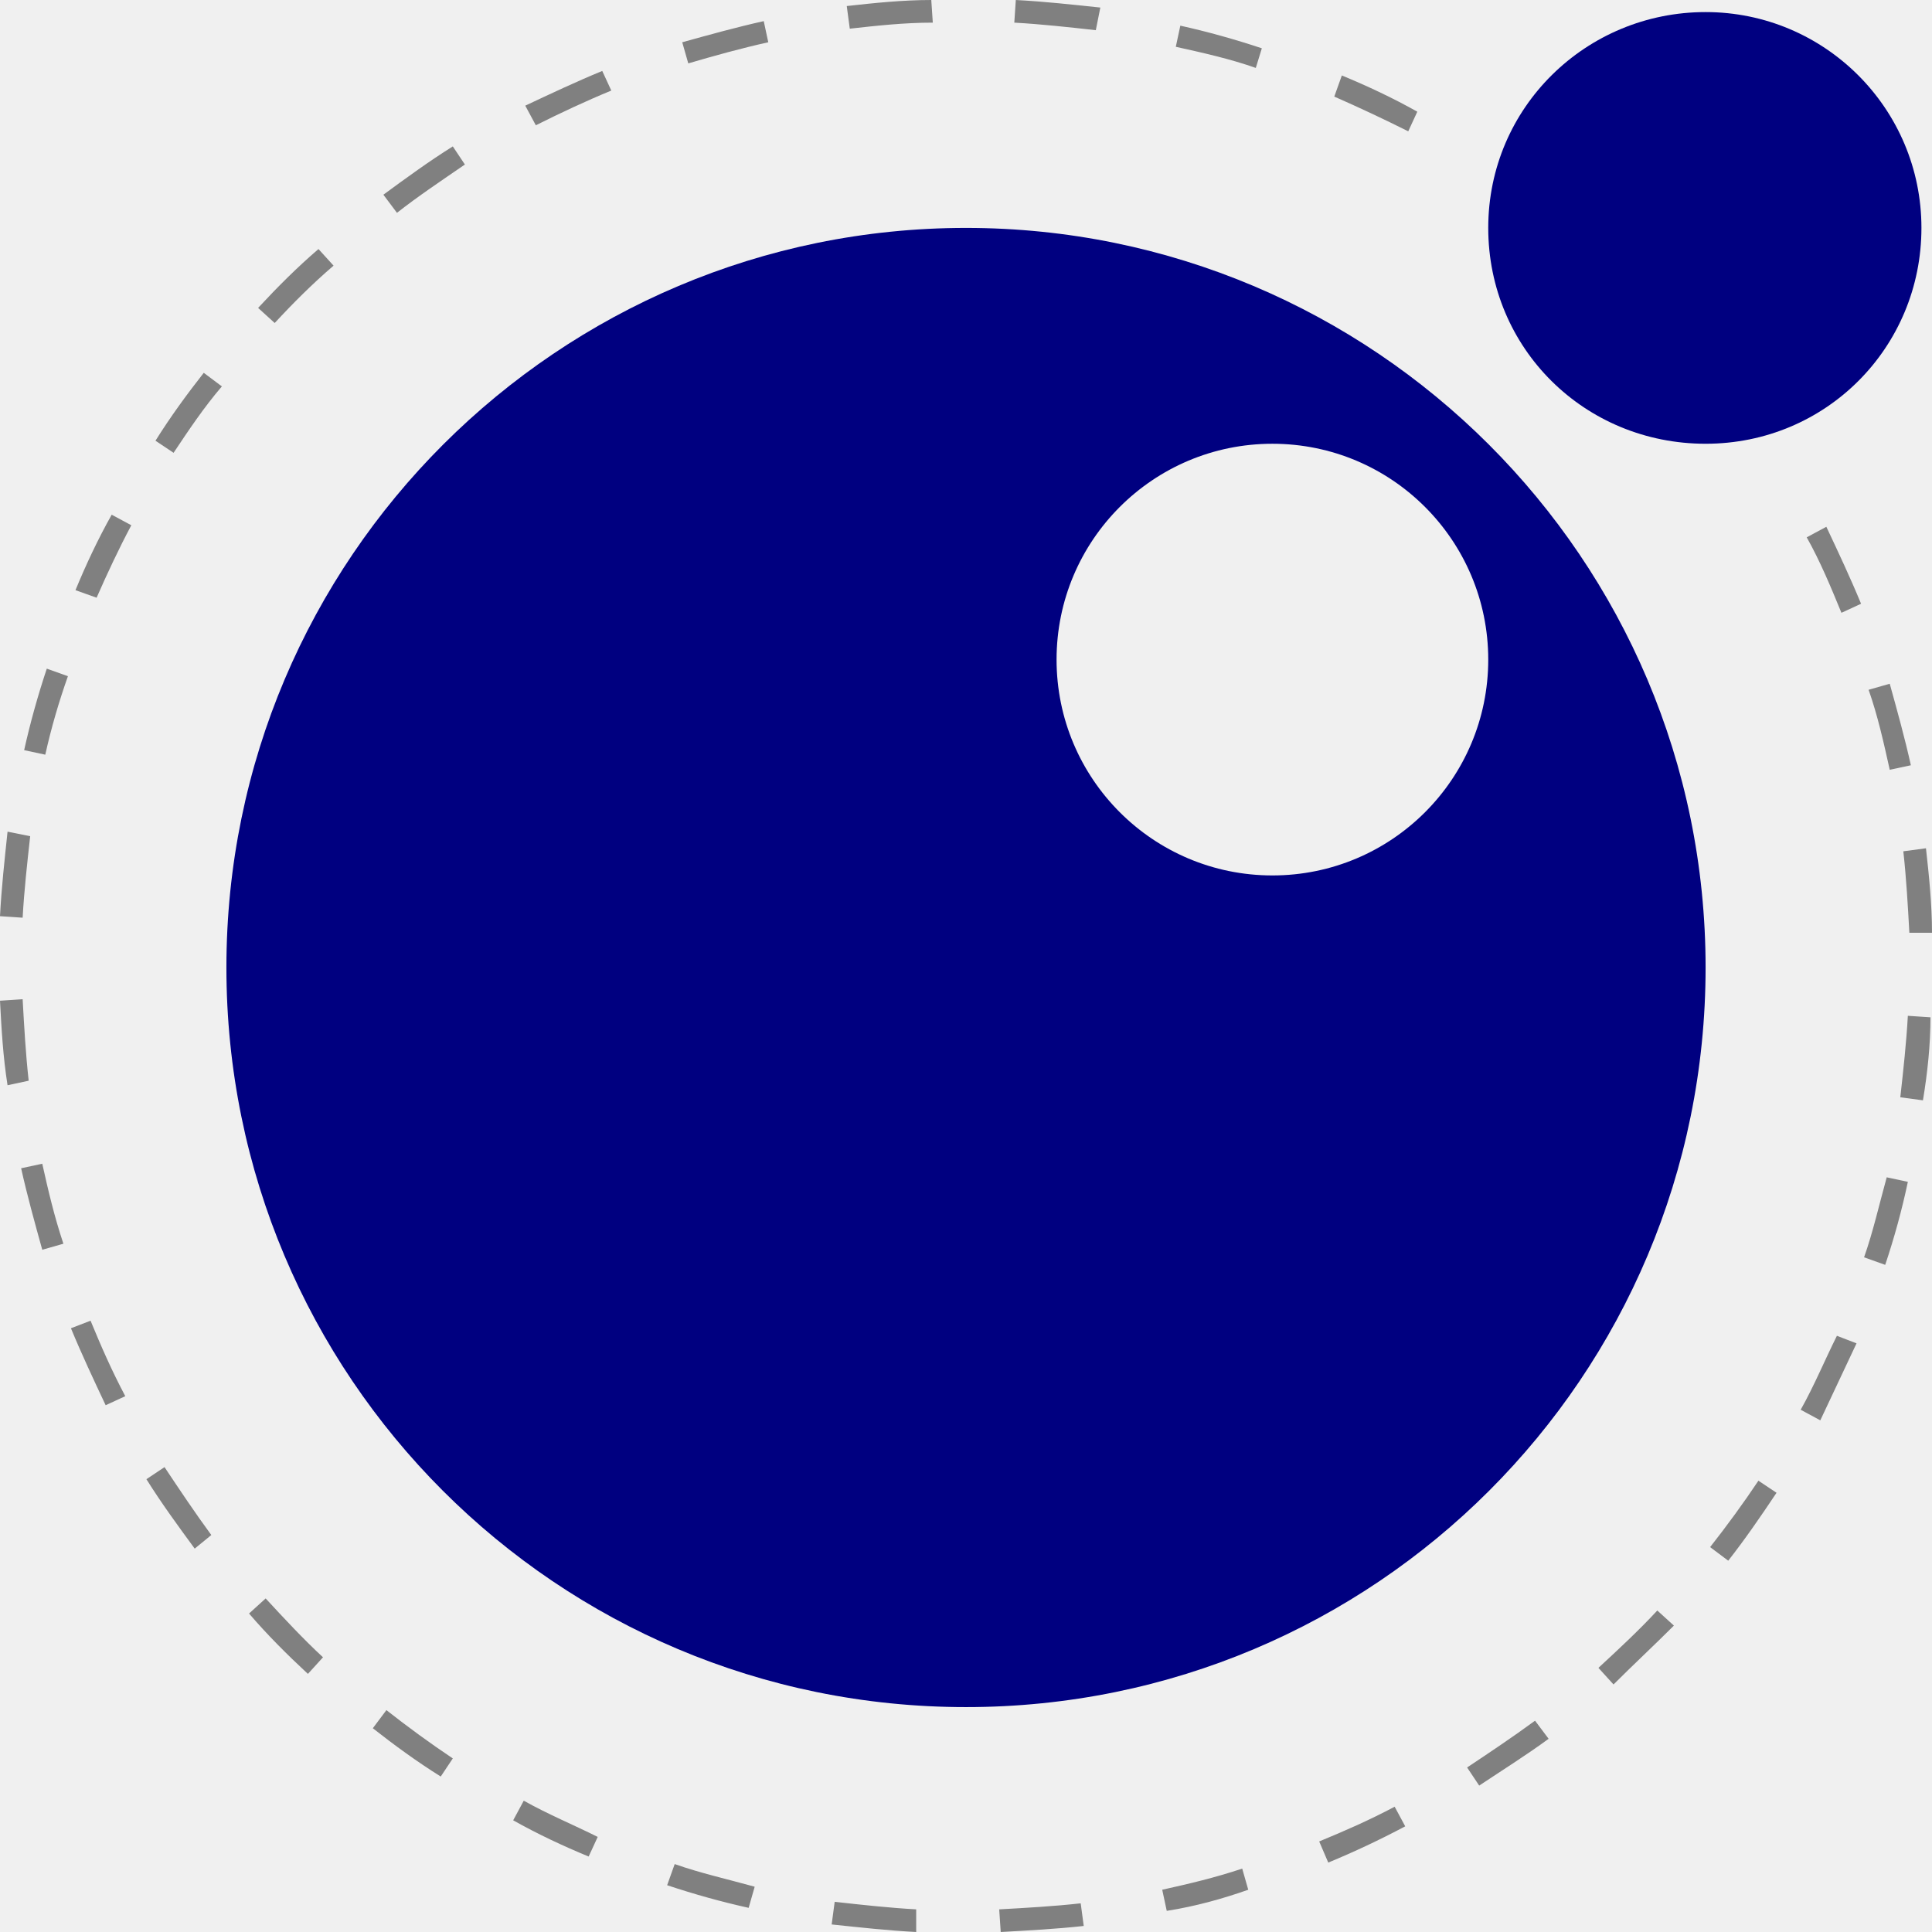
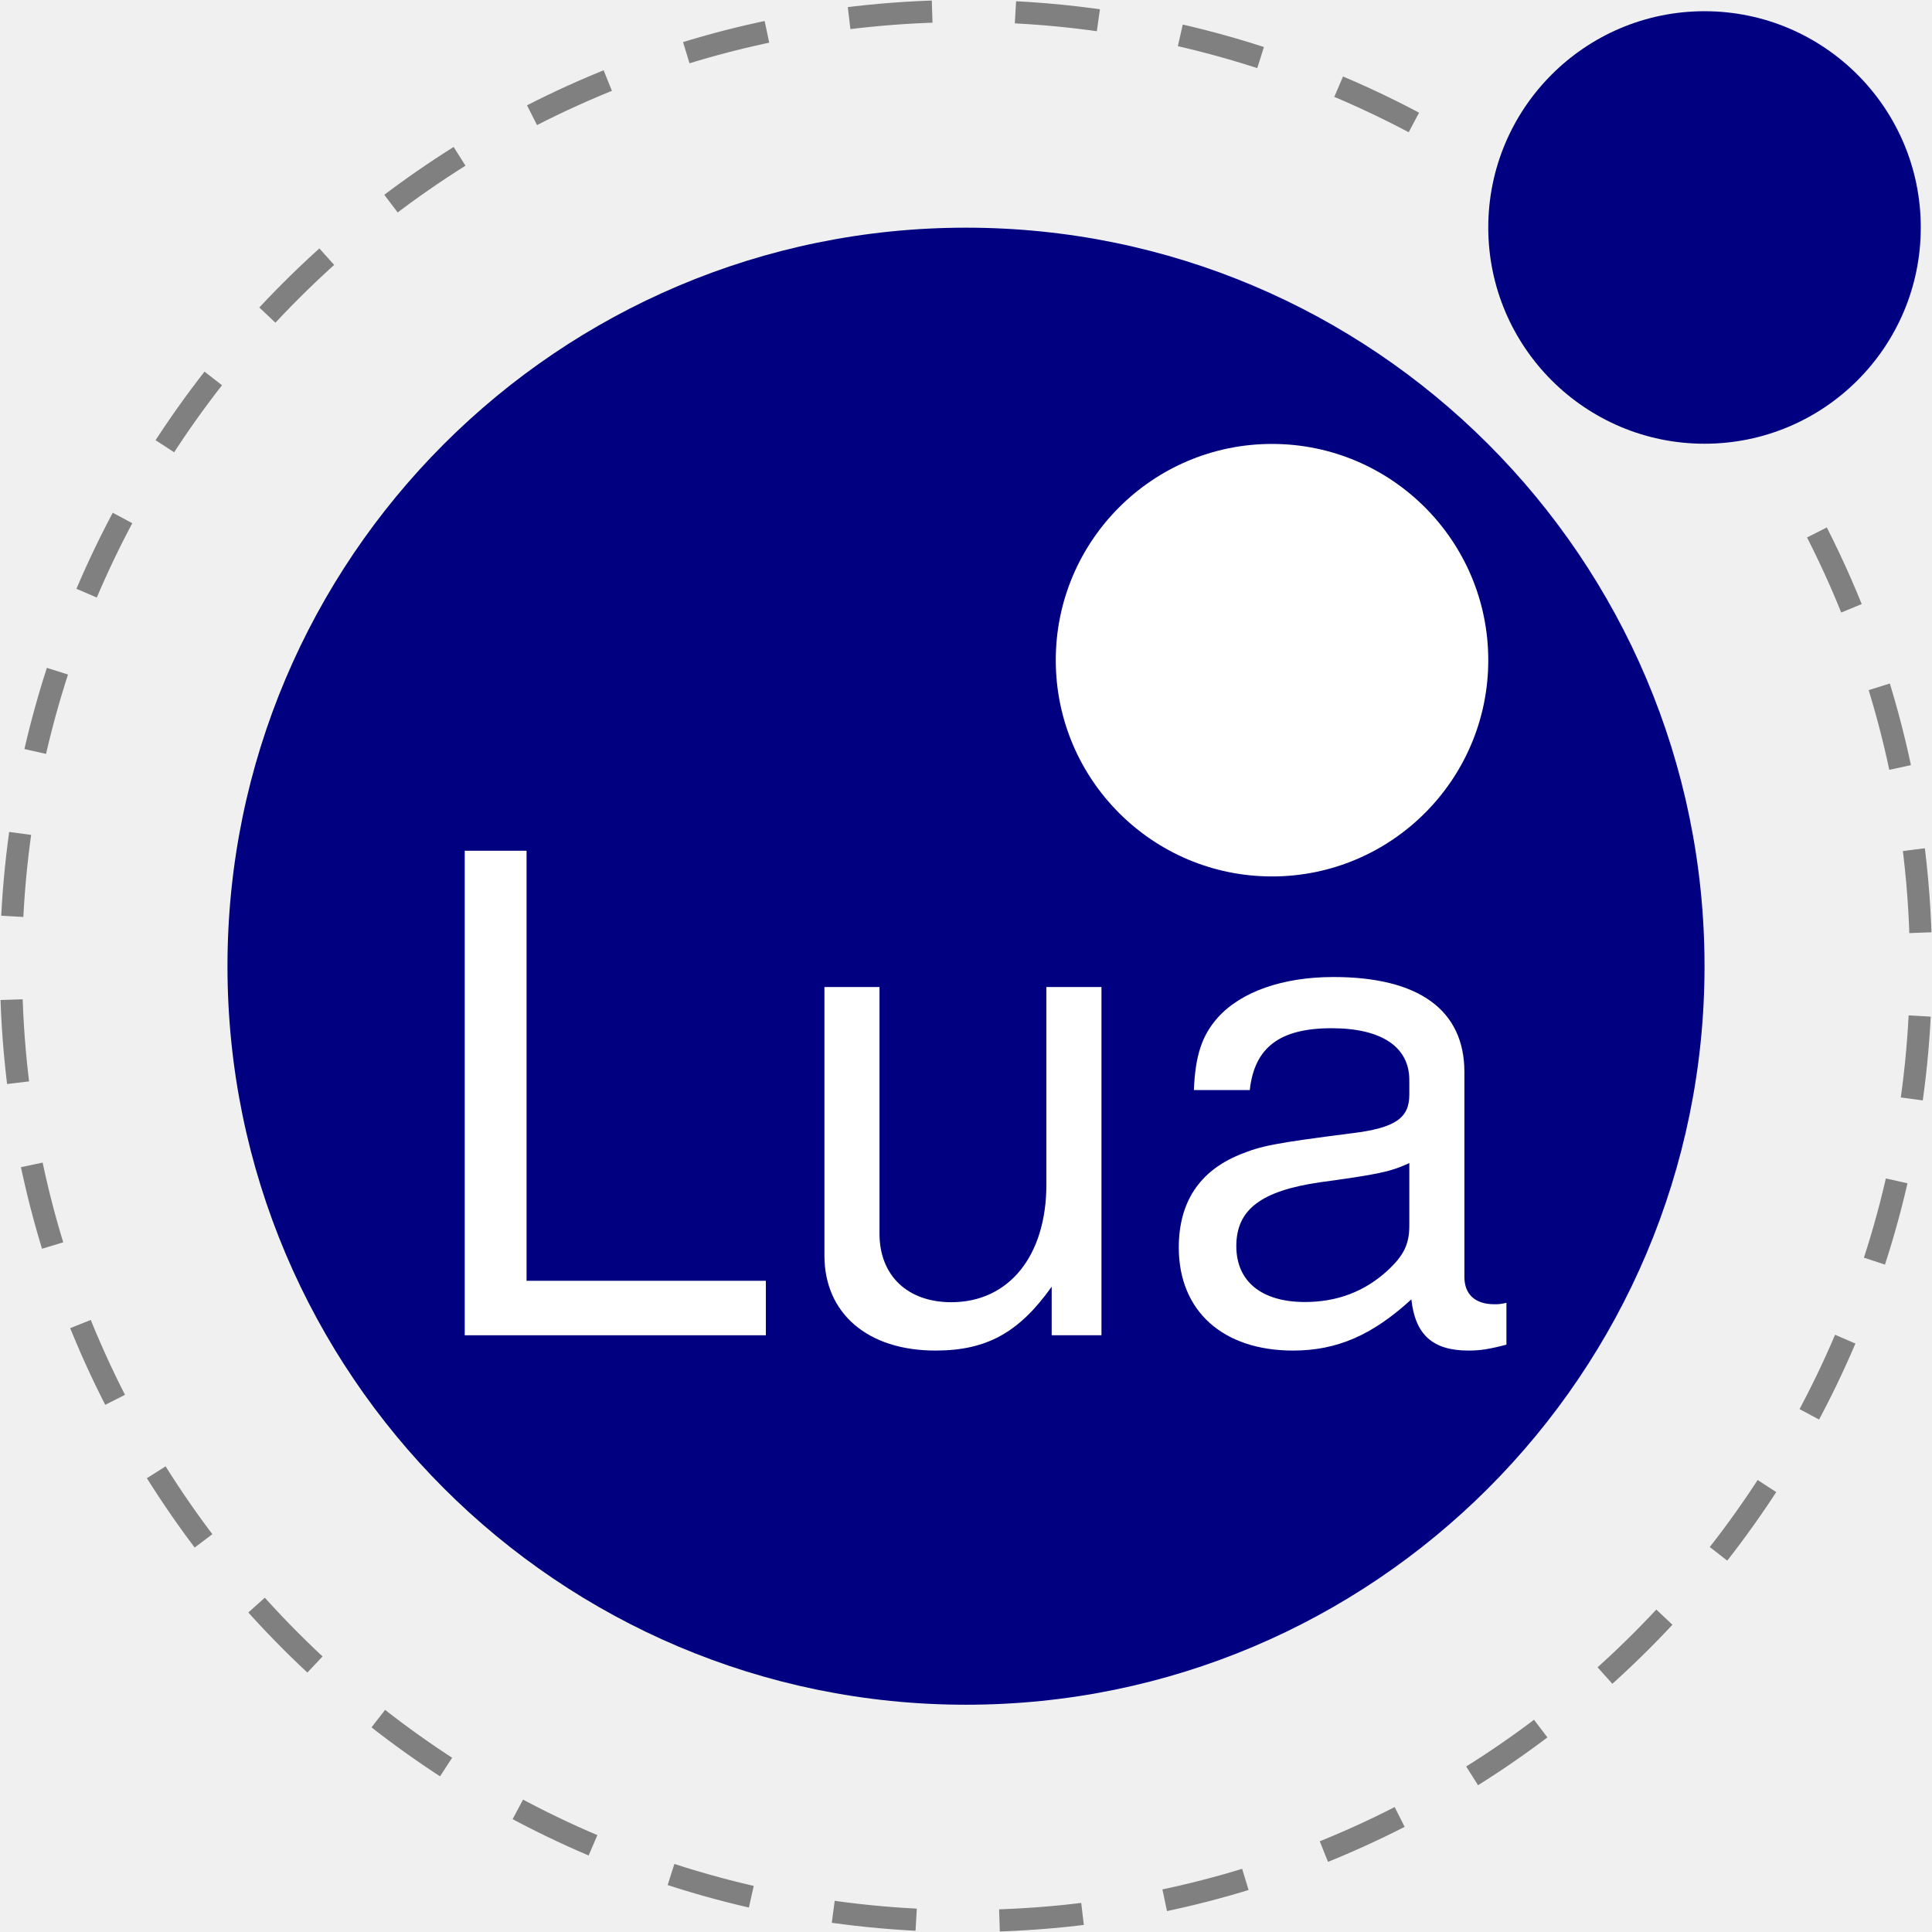
- <svg xmlns="http://www.w3.org/2000/svg" version="1.1" id="lua-original-Ebene_1" viewBox="0 0 128 128" xml:space="preserve">
-   <style />
-   <path fill="navy" d="M127.3 15.1c0-7.9-6.4-14.3-14.3-14.3S98.6 7.1 98.6 15.1 105 29.4 113 29.4s14.3-6.4 14.3-14.3" />
-   <path fill="navy" d="M64 15.1c-27 0-49 21.9-49 49s21.9 49 49 49 49-21.9 49-49-22-49-49-49zm6 28.6c0-7.9 6.4-14.3 14.3-14.3s14.3 6.4 14.3 14.3S92.2 58 84.3 58 70 51.6 70 43.7z" />
-   <path fill="gray" d="M66.3 128l-.1-1.5c1.8-.1 3.6-.2 5.4-.4l.2 1.5c-1.8.2-3.7.3-5.5.4zm-5.6 0c-1.9-.1-3.7-.3-5.6-.5l.2-1.5c1.8.2 3.6.4 5.4.5v1.5zm16.6-1.4l-.3-1.4c1.8-.4 3.5-.8 5.3-1.4l.4 1.4c-1.7.6-3.5 1.1-5.4 1.4zm-27.7-.2c-1.8-.4-3.6-.9-5.4-1.5l.5-1.4c1.7.6 3.5 1 5.3 1.5l-.4 1.4zm38.4-3l-.6-1.4c1.7-.7 3.3-1.4 5-2.3l.7 1.3c-1.7.9-3.4 1.7-5.1 2.4zm-49-.4c-1.7-.7-3.4-1.5-5-2.4l.7-1.3c1.6.9 3.3 1.6 4.9 2.4L39 123zm59-4.7l-.8-1.2c1.5-1 3-2 4.5-3.1l.9 1.2c-1.5 1.1-3.1 2.1-4.6 3.1zm-68.8-.6c-1.6-1-3.1-2.1-4.5-3.2l.9-1.2c1.4 1.1 2.9 2.2 4.4 3.2l-.8 1.2zm77.7-6.1l-1-1.1c1.3-1.2 2.7-2.5 3.9-3.8l1.1 1c-1.3 1.3-2.7 2.6-4 3.9zm-86.5-.7c-1.4-1.3-2.7-2.6-3.9-4l1.1-1c1.2 1.3 2.5 2.7 3.8 3.9l-1 1.1zm94.1-7.5l-1.2-.9c1.1-1.4 2.2-2.9 3.2-4.4l1.2.8c-1 1.5-2.1 3.1-3.2 4.5zm-101.6-.8c-1.1-1.5-2.2-3-3.2-4.6l1.2-.8c1 1.5 2 3 3.1 4.5l-1.1.9zm107.7-8.5l-1.3-.7c.9-1.6 1.6-3.3 2.4-4.9l1.3.5-2.4 5.1zM7 93.1c-.8-1.7-1.6-3.4-2.3-5.1l1.3-.5c.7 1.7 1.4 3.3 2.3 5l-1.3.6zm117.9-9.3l-1.4-.5c.6-1.7 1-3.5 1.5-5.3l1.4.3c-.4 1.9-.9 3.7-1.5 5.5zm-122.1-1c-.5-1.8-1-3.6-1.4-5.4l1.4-.3c.4 1.8.8 3.5 1.4 5.3l-1.4.4zm124.6-9.9l-1.5-.2c.2-1.8.4-3.6.5-5.4l1.5.1c0 1.8-.2 3.7-.5 5.5zM.5 71.9C.2 70 .1 68.2 0 66.3l1.5-.1c.1 1.8.2 3.6.4 5.4l-1.4.3zm126-10.1c-.1-1.8-.2-3.6-.4-5.4l1.5-.2c.2 1.8.4 3.7.4 5.6h-1.5zm-125-1L0 60.7c.1-1.9.3-3.7.5-5.6l1.5.3c-.2 1.8-.4 3.6-.5 5.4zM125.2 51c-.4-1.8-.8-3.6-1.4-5.3l1.4-.4c.5 1.8 1 3.6 1.4 5.4l-1.4.3zM3 50l-1.4-.3c.4-1.8.9-3.6 1.5-5.4l1.4.5C3.9 46.5 3.4 48.2 3 50zm119-9.4c-.7-1.7-1.4-3.4-2.3-5l1.3-.7c.8 1.7 1.6 3.4 2.3 5.1l-1.3.6zm-115.6-1L5 39.1c.7-1.7 1.5-3.4 2.4-5l1.3.7c-.8 1.5-1.6 3.2-2.3 4.8zm5.1-9.6l-1.2-.8c1-1.6 2.1-3.1 3.2-4.5l1.2.9c-1.2 1.4-2.2 2.9-3.2 4.4zm6.7-8.6l-1.1-1c1.3-1.4 2.6-2.7 4-3.9l1 1.1c-1.4 1.2-2.7 2.5-3.9 3.8zm8.1-7.3l-.9-1.2c1.5-1.1 3-2.2 4.6-3.2l.8 1.2c-1.6 1.1-3.1 2.1-4.5 3.2zm67-5.4c-1.6-.8-3.3-1.6-4.9-2.3l.5-1.4c1.7.7 3.4 1.5 5 2.4l-.6 1.3zm-57.8-.4L34.8 7c1.7-.8 3.4-1.6 5.1-2.3l.6 1.3c-1.7.7-3.4 1.5-5 2.3zm47.7-3.8c-1.7-.6-3.5-1-5.3-1.4l.3-1.4c1.8.4 3.6.9 5.4 1.5l-.4 1.3zm-37.6-.3l-.4-1.4c1.8-.5 3.6-1 5.4-1.4l.3 1.4c-1.8.4-3.6.9-5.3 1.4zm27-2.2c-1.8-.2-3.6-.4-5.4-.5l.1-1.5c1.9.1 3.7.3 5.6.5L72.6 2zm-16.3-.1L56.1.4c1.8-.2 3.7-.4 5.6-.4l.1 1.5c-1.9 0-3.7.2-5.5.4z" />
+ <svg xmlns="http://www.w3.org/2000/svg" version="1.0" id="Ebene_1" x="0px" y="0px" width="947px" height="947px" viewBox="0 0 947 947" enable-background="new 0 0 947 947" xml:space="preserve">
+   <g>
+     <path fill="#000080" d="M835.5,473.6c0-199.8-162.2-362-362-362s-362,162.2-362,362c0,199.8,162.2,362,362,362   S835.5,673.4,835.5,473.6" />
+     <path fill="#FFFFFF" d="M729.5,323.6c0-58.5-47.5-106-106-106s-106,47.5-106,106c0,58.5,47.5,106,106,106S729.5,382.1,729.5,323.6" />
+     <path fill="#000080" d="M941.5,111.5c0-58.5-47.5-106-106-106s-106,47.5-106,106c0,58.5,47.5,106,106,106S941.5,170.1,941.5,111.5" />
+     <g>
+       <path fill="#FFFFFF" d="M258.1,627.8h117.3v26.7H227.8V417h30.3V627.8z" />
+       <path fill="#FFFFFF" d="M515.5,654.5v-23.8c-16,22.5-31.9,31.3-57,31.3c-33.2,0-54.4-18.2-54.4-46.6V483.8h27v120.9    c0,20.5,13.7,33.6,35.2,33.6c28.3,0,46.6-22.8,46.6-57.7v-96.8h27v170.7H515.5z" />
+       <path fill="#FFFFFF" d="M738.4,659.1c-8.8,2.3-13,2.9-18.6,2.9c-17.6,0-26.1-7.8-28-25.1c-19.2,17.6-36.5,25.1-58,25.1    c-34.5,0-56-19.5-56-50.5c0-22.2,10.1-37.5,30-45.6c10.4-4.2,16.3-5.5,54.7-10.4c21.5-2.6,28.3-7.5,28.3-18.9v-7.2    c0-16.3-13.7-25.4-38.1-25.4c-25.4,0-37.8,9.4-40.1,30.3h-27.4c0.7-16.9,3.9-26.7,11.7-35.5c11.4-12.7,31.9-19.9,56.7-19.9    c42,0,64.2,16.3,64.2,46.6v100.4c0,8.5,5.2,13.4,14.7,13.4c1.6,0,2.9,0,5.9-0.7V659.1z M690.8,570.1c-9.1,4.2-15,5.5-43.7,9.4    c-29,4.2-41.1,13.4-41.1,31.3c0,17.3,12.4,27.4,33.6,27.4c16,0,29.3-5.2,40.4-15.3c8.1-7.5,10.8-13,10.8-22.2V570.1z" />
+     </g>
+     <path fill="none" stroke="#808080" stroke-width="10.861" stroke-miterlimit="10" stroke-dasharray="40.847" d="M890.6,261   c33.5,65.8,51,138.6,51,212.5c0,258.4-209.7,468.1-468.1,468.1S5.4,731.9,5.4,473.5C5.4,215.1,215.1,5.4,473.5,5.4   c83.1,0,164.6,22.1,236.2,63.9" />
+   </g>
</svg>
